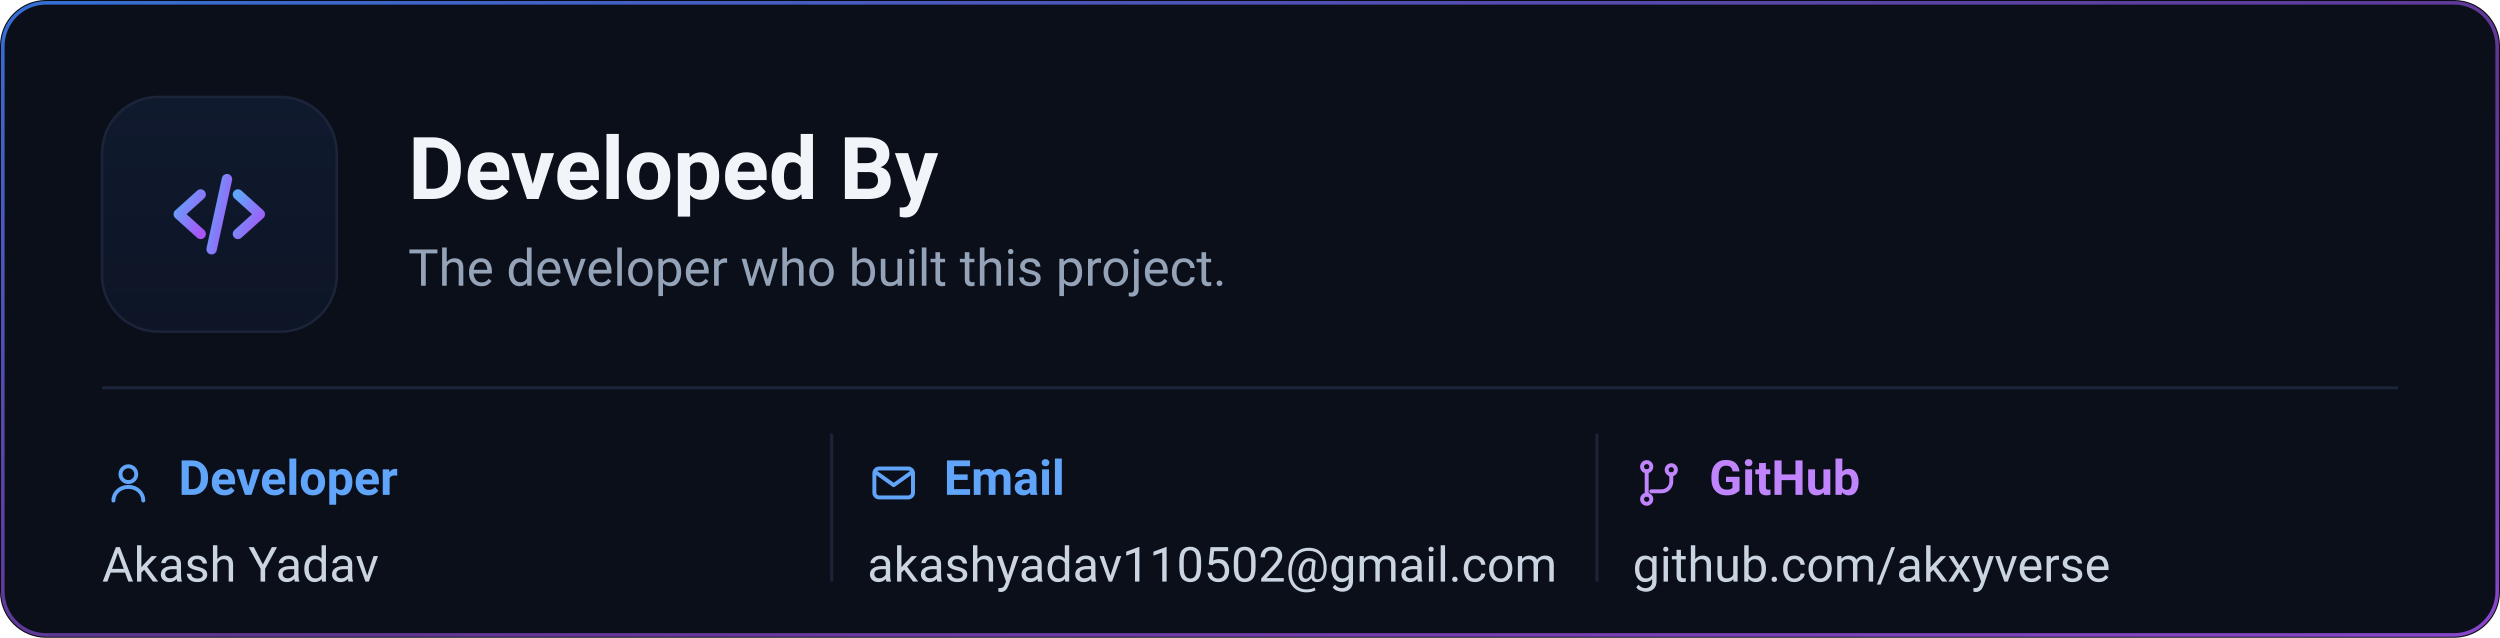
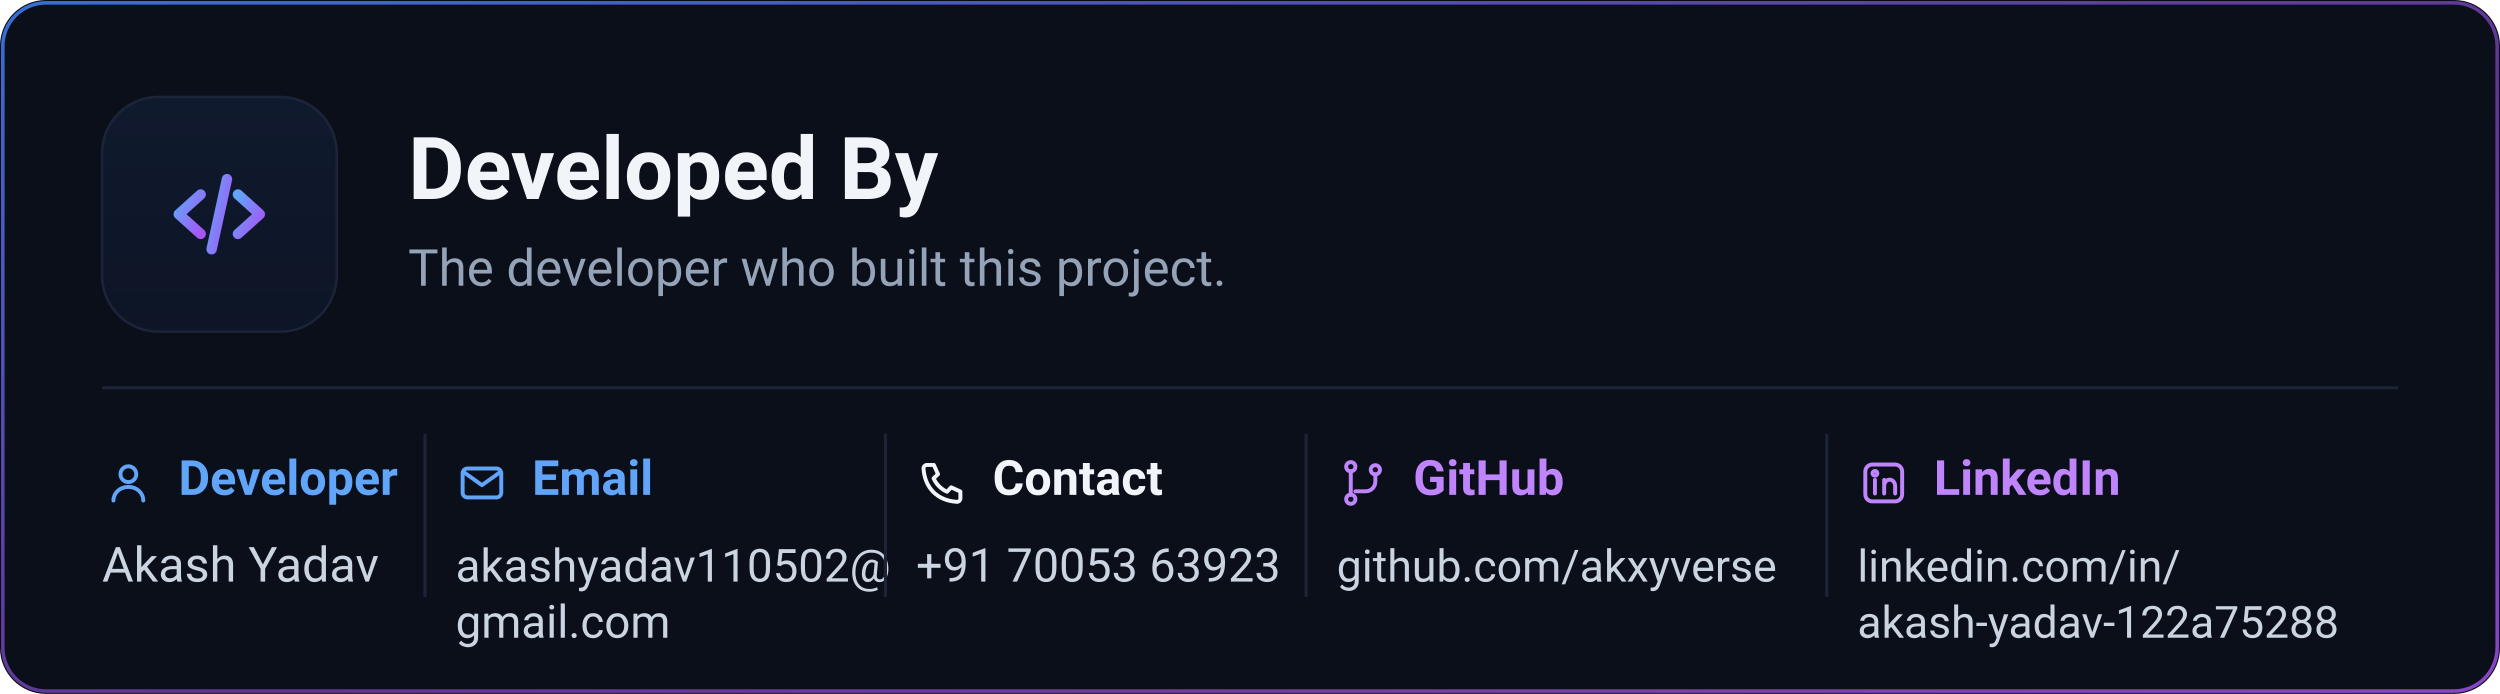
- <svg xmlns="http://www.w3.org/2000/svg" viewBox="0 0 980 250" width="980" height="250" role="img" aria-label="Developed by Akash Yadav, akashyadav110502@gmail.com, github.com/akxyverse">
+ <svg xmlns="http://www.w3.org/2000/svg" viewBox="0 0 980 272" width="980" height="272" role="img" aria-label="Developed by Akash Yadav, akashyadav110502@gmail.com, github.com/akxyverse">
  <defs>
    <linearGradient id="edge" x1="0" y1="0" x2="1" y2="1">
      <stop offset="0%" stop-color="#3b82f6" stop-opacity=".85" />
      <stop offset="55%" stop-color="#a855f7" stop-opacity=".55" />
      <stop offset="100%" stop-color="#a855f7" stop-opacity=".8" />
    </linearGradient>
    <linearGradient id="mark" x1="0" y1="0" x2="1" y2="1">
      <stop offset="0%" stop-color="#60a5fa" />
      <stop offset="100%" stop-color="#a855f7" />
    </linearGradient>
    <linearGradient id="tile" x1="0" y1="0" x2="0" y2="1">
      <stop offset="0%" stop-color="#101a2e" />
      <stop offset="100%" stop-color="#0d1526" />
    </linearGradient>
  </defs>
-   <rect width="980" height="250" rx="18" fill="#080b12" />
-   <rect x="1.1" y="1.1" width="977.8" height="247.8" rx="17" fill="#0b0f1a" stroke="url(#edge)" stroke-width="1.4" />
+   <rect width="980" height="272" rx="18" fill="#080b12" />
+   <rect x="1.1" y="1.1" width="977.8" height="269.8" rx="17" fill="#0b0f1a" stroke="url(#edge)" stroke-width="1.4" />
  <rect x="40" y="38" width="92" height="92" rx="22.1" fill="url(#tile)" stroke="#1b2438" />
  <g transform="translate(60.2 58.2) scale(2.147)" fill="none" stroke="url(#mark)" stroke-width="1.9" stroke-linecap="round" stroke-linejoin="round">
    <path d="M8.6 8.4 4.6 12l4 3.6" />
    <path d="M15.4 8.4 19.4 12l-4 3.6" />
    <path d="M13.4 5.6 10.6 18.4" />
  </g>
  <text x="160" y="78" font-family="ui-sans-serif,-apple-system,BlinkMacSystemFont,'Segoe UI',Roboto,Helvetica,Arial,sans-serif" font-size="34" font-weight="700" fill="#f1f5f9">Developed By</text>
  <text x="160" y="112" font-family="ui-sans-serif,-apple-system,BlinkMacSystemFont,'Segoe UI',Roboto,Helvetica,Arial,sans-serif" font-size="20" fill="#94a3b8">The developer who built this project.</text>
  <line x1="40" y1="152" x2="940" y2="152" stroke="#1b2438" stroke-width="1.2" />
  <g transform="translate(40.0 179.0) scale(0.860)" fill="none" stroke="#60a5fa" stroke-width="1.8" stroke-linecap="round" stroke-linejoin="round">
    <circle cx="12" cy="8" r="3.6" />
    <path d="M5.2 20c0-3.5 3-6.2 6.8-6.2s6.8 2.7 6.8 6.2" />
  </g>
-   <text x="70.0" y="194" font-family="ui-sans-serif,-apple-system,BlinkMacSystemFont,'Segoe UI',Roboto,Helvetica,Arial,sans-serif" font-size="19" font-weight="600" fill="#60a5fa">Developer</text>
+   <text x="70.0" y="194" font-family="ui-sans-serif,-apple-system,BlinkMacSystemFont,'Segoe UI',Roboto,Helvetica,Arial,sans-serif" font-size="19.0" font-weight="600" fill="#60a5fa">Developer</text>
  <text x="40.0" y="228" font-family="ui-sans-serif,-apple-system,BlinkMacSystemFont,'Segoe UI',Roboto,Helvetica,Arial,sans-serif" font-size="19.0" fill="#cbd5e1">Akash Yadav</text>
-   <line x1="326.0" y1="170" x2="326.0" y2="228" stroke="#1b2438" stroke-width="1.2" />
-   <g transform="translate(340.0 179.0) scale(0.860)" fill="none" stroke="#60a5fa" stroke-width="1.8" stroke-linecap="round" stroke-linejoin="round">
+   <line x1="166.6" y1="170" x2="166.6" y2="234" stroke="#1b2438" stroke-width="1.2" />
+   <g transform="translate(178.6 179.0) scale(0.860)" fill="none" stroke="#60a5fa" stroke-width="1.8" stroke-linecap="round" stroke-linejoin="round">
    <rect x="3.2" y="5.4" width="17.6" height="13.2" rx="2.2" />
    <path d="m3.6 7 8.4 6 8.4-6" />
  </g>
-   <text x="370.0" y="194" font-family="ui-sans-serif,-apple-system,BlinkMacSystemFont,'Segoe UI',Roboto,Helvetica,Arial,sans-serif" font-size="19" font-weight="600" fill="#60a5fa">Email</text>
-   <text x="340.0" y="228" font-family="ui-sans-serif,-apple-system,BlinkMacSystemFont,'Segoe UI',Roboto,Helvetica,Arial,sans-serif" font-size="19.0" fill="#cbd5e1">akashyadav110502@gmail.com</text>
-   <line x1="626.0" y1="170" x2="626.0" y2="228" stroke="#1b2438" stroke-width="1.2" />
-   <g transform="translate(640.0 179.0) scale(0.860)" fill="none" stroke="#c084fc" stroke-width="1.8" stroke-linecap="round" stroke-linejoin="round">
+   <text x="208.6" y="194" font-family="ui-sans-serif,-apple-system,BlinkMacSystemFont,'Segoe UI',Roboto,Helvetica,Arial,sans-serif" font-size="19.0" font-weight="600" fill="#60a5fa">Email</text>
+   <text x="178.6" y="228" font-family="ui-sans-serif,-apple-system,BlinkMacSystemFont,'Segoe UI',Roboto,Helvetica,Arial,sans-serif" font-size="17.9" fill="#cbd5e1">akashyadav110502@</text>
+   <text x="178.6" y="250" font-family="ui-sans-serif,-apple-system,BlinkMacSystemFont,'Segoe UI',Roboto,Helvetica,Arial,sans-serif" font-size="17.9" fill="#cbd5e1">gmail.com</text>
+   <line x1="347.1" y1="170" x2="347.1" y2="234" stroke="#1b2438" stroke-width="1.2" />
+   <g transform="translate(359.1 179.0) scale(0.860)" fill="none" stroke="#f1f5f9" stroke-width="1.8" stroke-linecap="round" stroke-linejoin="round">
+     <path d="M8.1 3.8 10 8l-2 1.9a12 12 0 0 0 6.1 6.1L16 14l4.2 1.9v3.2c0 .9-.8 1.6-1.7 1.5C9.7 20 4 14.3 3.4 5.5c-.1-.9.6-1.7 1.5-1.7z" />
+   </g>
+   <text x="389.1" y="194" font-family="ui-sans-serif,-apple-system,BlinkMacSystemFont,'Segoe UI',Roboto,Helvetica,Arial,sans-serif" font-size="19.0" font-weight="600" fill="#f1f5f9">Contact</text>
+   <text x="359.1" y="228" font-family="ui-sans-serif,-apple-system,BlinkMacSystemFont,'Segoe UI',Roboto,Helvetica,Arial,sans-serif" font-size="18.3" fill="#cbd5e1">+91 70053 63923</text>
+   <line x1="512.0" y1="170" x2="512.0" y2="234" stroke="#1b2438" stroke-width="1.2" />
+   <g transform="translate(524.0 179.0) scale(0.860)" fill="none" stroke="#c084fc" stroke-width="1.8" stroke-linecap="round" stroke-linejoin="round">
    <path d="M6.4 6.6v10.8" />
    <circle cx="6.4" cy="4.6" r="2.1" />
    <circle cx="6.4" cy="19.4" r="2.1" />
    <circle cx="17.6" cy="6" r="2.1" />
    <path d="M17.6 8.1v3.3a4.4 4.4 0 0 1-4.4 4.4H8.5" />
  </g>
-   <text x="670.0" y="194" font-family="ui-sans-serif,-apple-system,BlinkMacSystemFont,'Segoe UI',Roboto,Helvetica,Arial,sans-serif" font-size="19" font-weight="600" fill="#c084fc">GitHub</text>
-   <text x="640.0" y="228" font-family="ui-sans-serif,-apple-system,BlinkMacSystemFont,'Segoe UI',Roboto,Helvetica,Arial,sans-serif" font-size="19.0" fill="#cbd5e1">github.com/akxyverse</text>
+   <text x="554.0" y="194" font-family="ui-sans-serif,-apple-system,BlinkMacSystemFont,'Segoe UI',Roboto,Helvetica,Arial,sans-serif" font-size="19.0" font-weight="600" fill="#c084fc">GitHub</text>
+   <text x="524.0" y="228" font-family="ui-sans-serif,-apple-system,BlinkMacSystemFont,'Segoe UI',Roboto,Helvetica,Arial,sans-serif" font-size="17.5" fill="#cbd5e1">github.com/akxyverse</text>
+   <line x1="716.1" y1="170" x2="716.1" y2="234" stroke="#1b2438" stroke-width="1.2" />
+   <g transform="translate(728.1 179.0) scale(0.860)" fill="none" stroke="#c084fc" stroke-width="1.8" stroke-linecap="round" stroke-linejoin="round">
+     <rect x="3.6" y="3.6" width="16.8" height="16.8" rx="3.2" />
+     <path d="M8 10.6v6.2" />
+     <circle cx="8" cy="7.6" r="1.1" />
+     <path d="M12.2 16.8v-6.2M12.2 13.4c0-1.6 1.1-2.9 2.5-2.9s2.5 1.3 2.5 2.9v3.4" />
+   </g>
+   <text x="758.1" y="194" font-family="ui-sans-serif,-apple-system,BlinkMacSystemFont,'Segoe UI',Roboto,Helvetica,Arial,sans-serif" font-size="19.0" font-weight="600" fill="#c084fc">LinkedIn</text>
+   <text x="728.1" y="228" font-family="ui-sans-serif,-apple-system,BlinkMacSystemFont,'Segoe UI',Roboto,Helvetica,Arial,sans-serif" font-size="17.4" fill="#cbd5e1">linkedin.com/in/</text>
+   <text x="728.1" y="250" font-family="ui-sans-serif,-apple-system,BlinkMacSystemFont,'Segoe UI',Roboto,Helvetica,Arial,sans-serif" font-size="17.4" fill="#cbd5e1">akash-yadav-122a75288</text>
</svg>
